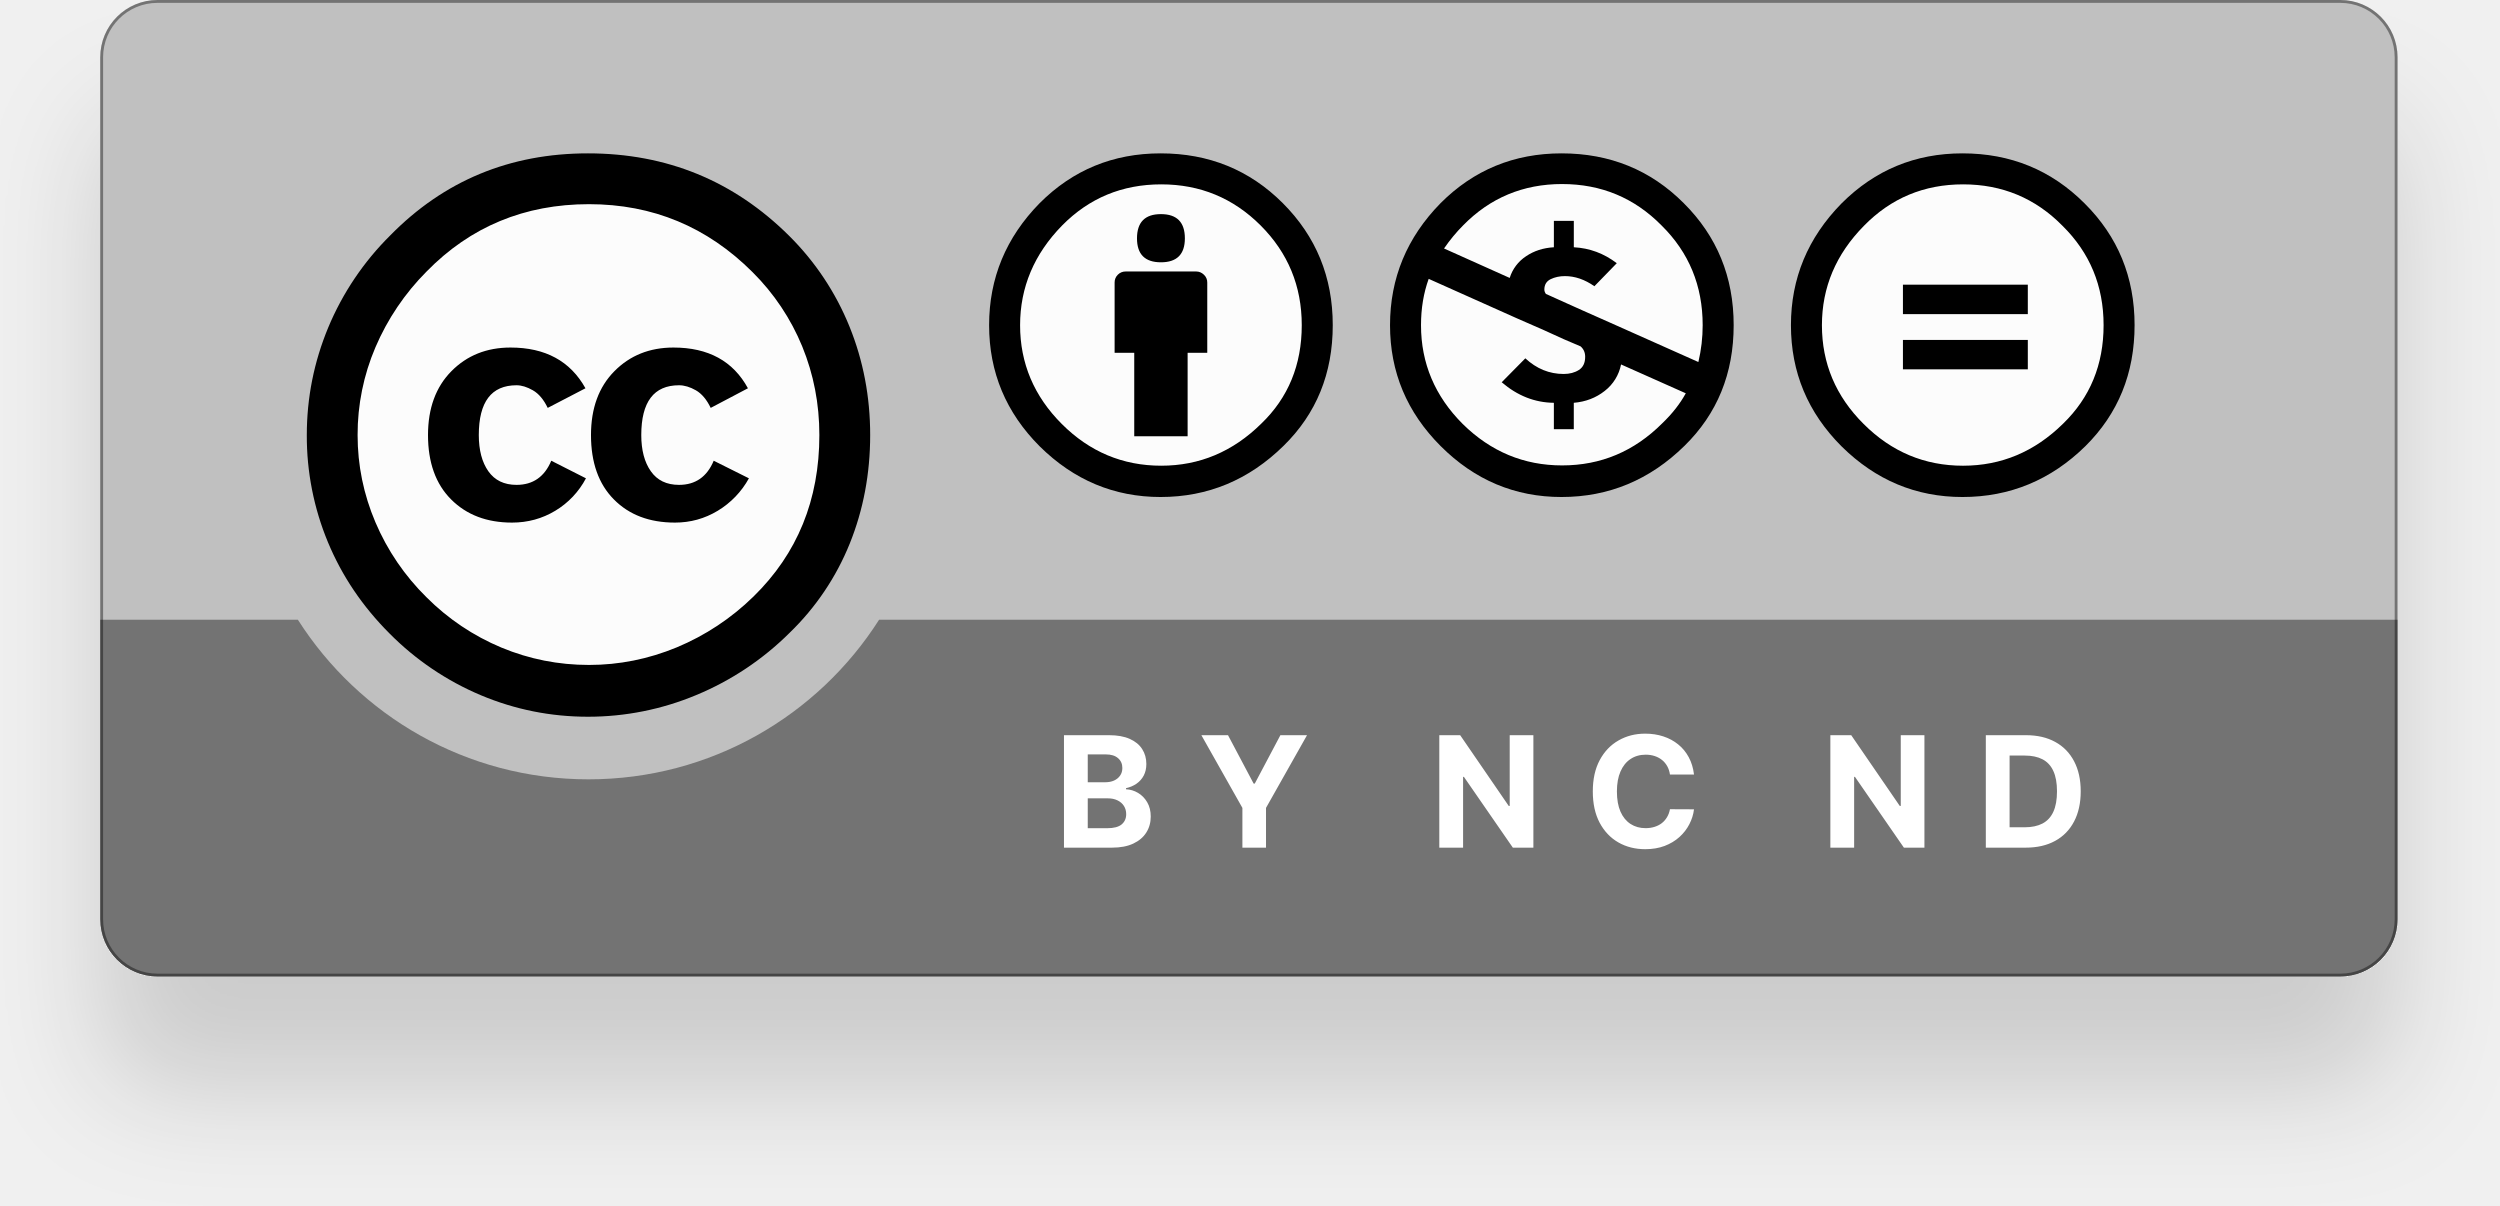
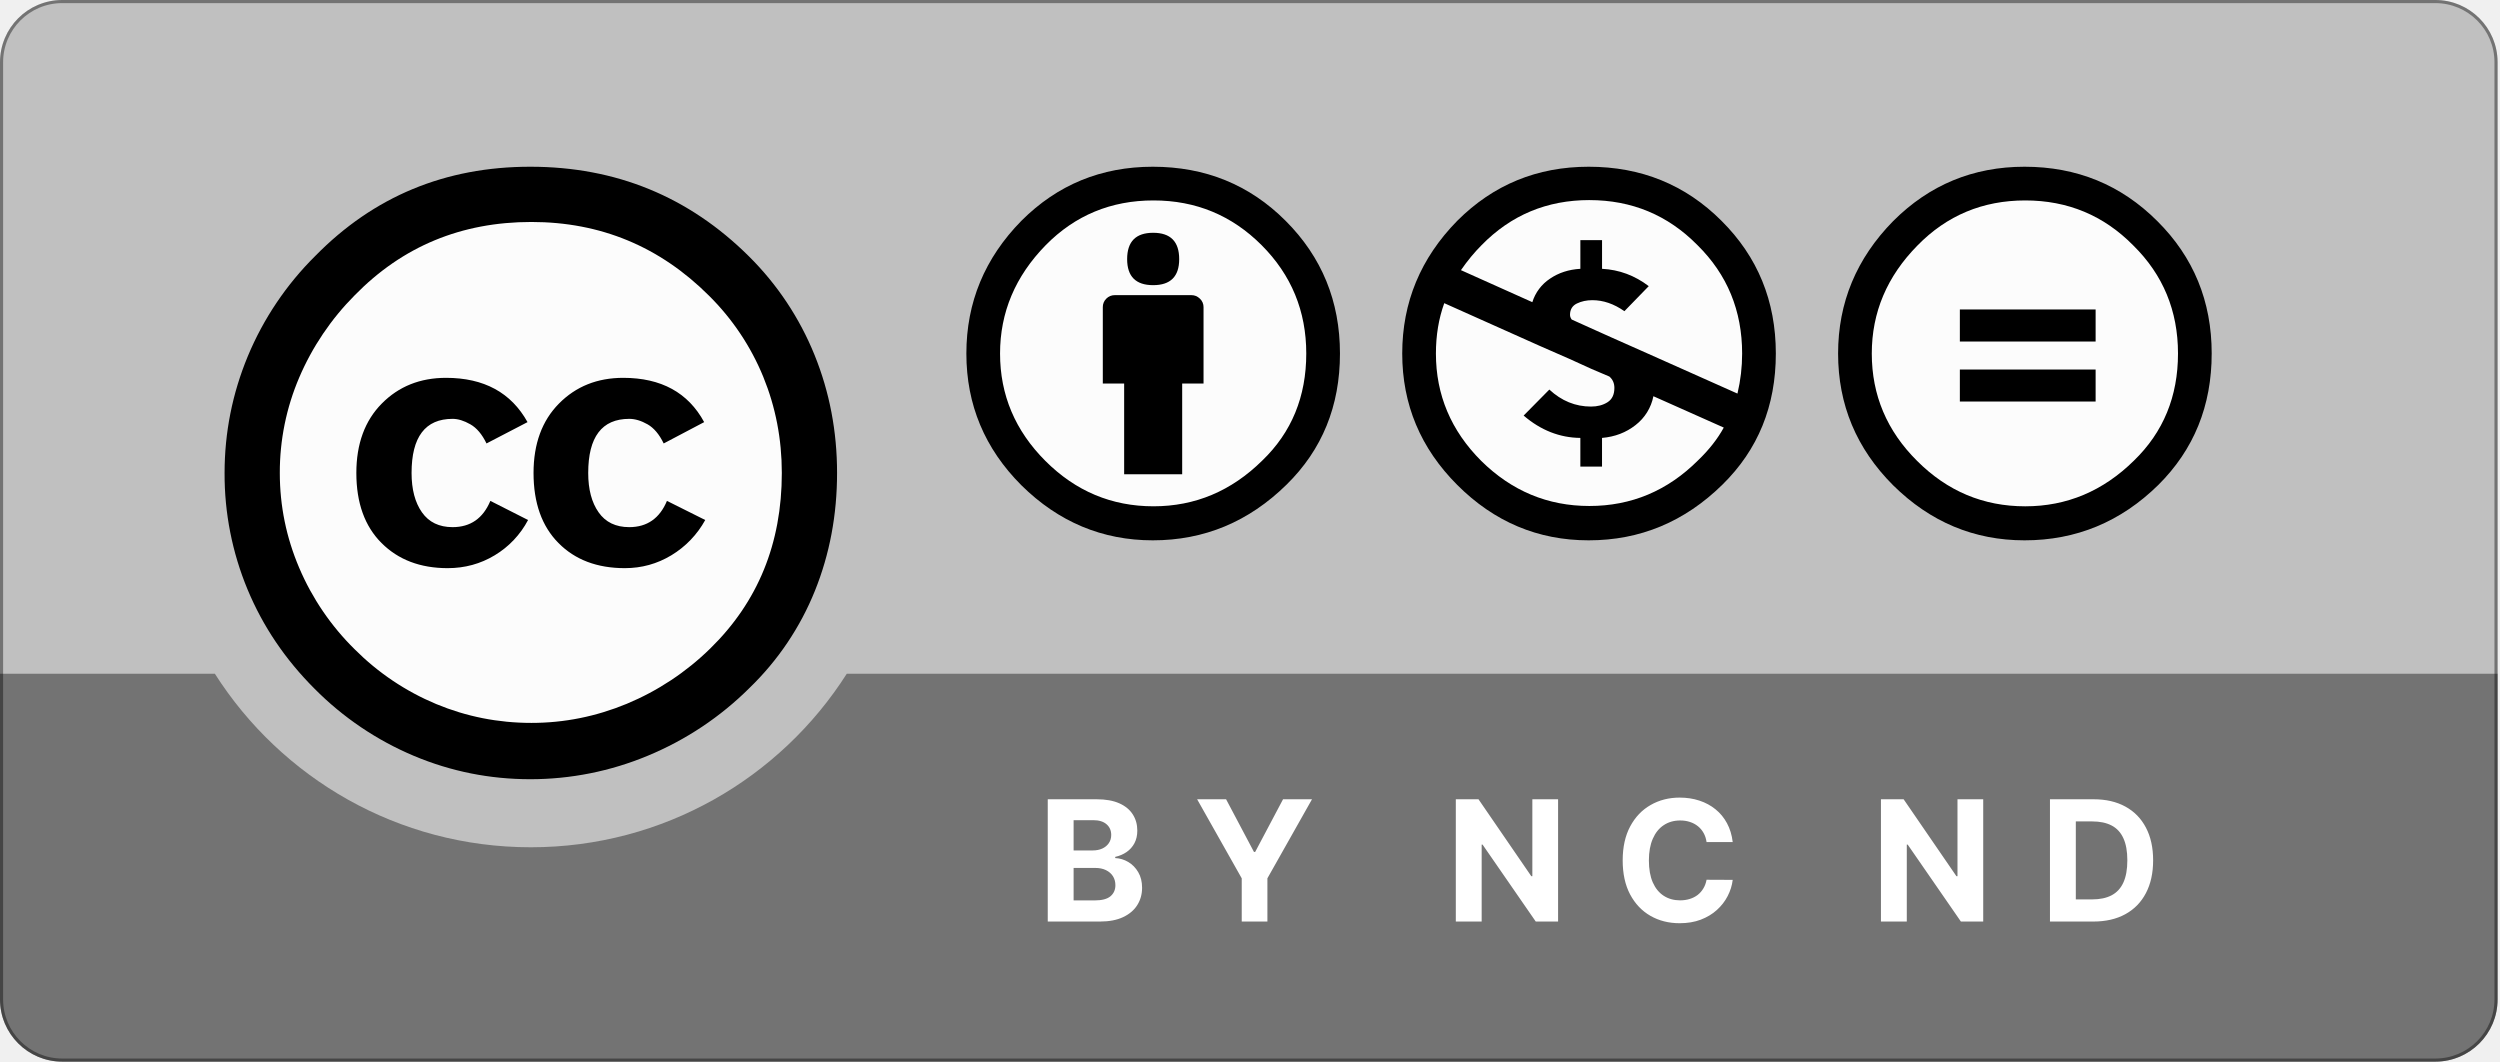
- <svg xmlns="http://www.w3.org/2000/svg" width="873" height="421" viewBox="0 0 873 421" fill="none">
-   <g filter="url(#filter0_d_28_115)">
-     <rect x="35" width="802.224" height="341" rx="20" fill="black" fill-opacity="0.2" />
-     <rect x="35.5" y="0.5" width="801.224" height="340" rx="19.5" stroke="black" stroke-opacity="0.4" />
-     <circle cx="205.5" cy="153.013" r="95.087" fill="white" fill-opacity="0.95" />
-     <ellipse cx="54" cy="51" rx="54" ry="51" transform="matrix(-1 0 0 1 460.224 63)" fill="white" fill-opacity="0.95" />
-     <ellipse cx="54.5" cy="56.5" rx="54.5" ry="56.5" transform="matrix(-1 0 0 1 600.224 58)" fill="white" fill-opacity="0.95" />
-     <path d="M630.224 114.5C630.224 145.704 655.968 171 687.724 171C719.481 171 745.224 145.704 745.224 114.5C745.224 83.296 719.481 58 687.724 58C655.968 58 630.224 83.296 630.224 114.5Z" fill="white" fill-opacity="0.95" />
-     <path d="M205.317 53.554C232.833 53.554 256.263 63.161 275.582 82.362C284.681 91.394 291.85 102.181 296.652 114.069C301.459 125.951 303.865 138.568 303.865 151.919C303.865 165.389 301.485 178.006 296.75 189.77C292.019 201.519 284.869 212.14 275.766 220.945C266.402 230.273 255.3 237.674 243.089 242.73C231.125 247.723 218.288 250.291 205.323 250.284C192.326 250.284 179.88 247.792 167.997 242.809C156.027 237.778 145.164 230.44 136.028 221.214C126.605 211.791 119.431 201.161 114.513 189.331C109.589 177.476 107.081 164.757 107.135 151.919C107.135 138.922 109.627 126.423 114.598 114.416C119.624 102.342 126.997 91.387 136.291 82.185C155.026 63.102 178.037 53.554 205.317 53.554ZM205.677 71.299C183.191 71.299 164.279 79.142 148.941 94.835C141.372 102.435 135.319 111.406 131.104 121.269C126.964 130.958 124.844 141.39 124.874 151.926C124.874 162.464 126.946 172.622 131.104 182.393C135.28 192.202 141.34 201.096 148.941 208.571C156.429 216.082 165.319 222.051 175.106 226.139C184.831 230.179 195.021 232.198 205.677 232.198C216.216 232.198 226.426 230.152 236.334 226.054C246.309 221.898 255.398 215.878 263.116 208.315C278.454 193.325 286.12 174.53 286.12 151.919C286.12 141.034 284.127 130.732 280.153 121.013C276.157 111.27 270.245 102.428 262.768 95.012C246.951 79.208 227.921 71.299 205.677 71.299ZM204.445 135.584L191.264 142.437C189.854 139.519 188.136 137.466 186.083 136.293C184.037 135.125 182.135 134.535 180.378 134.535C171.591 134.535 167.197 140.332 167.197 151.926C167.197 157.192 168.312 161.408 170.535 164.569C172.764 167.73 176.043 169.317 180.371 169.317C186.116 169.317 190.155 166.497 192.503 160.884L204.615 167.028C202.149 171.716 198.443 175.636 193.9 178.36C189.336 181.114 184.299 182.491 178.798 182.491C170.01 182.491 162.928 179.803 157.538 174.406C152.154 169.028 149.459 161.526 149.459 151.926C149.459 142.562 152.187 135.125 157.629 129.623C163.072 124.115 169.951 121.361 178.266 121.361C190.451 121.361 199.172 126.102 204.445 135.591V135.584ZM261.181 135.584L248.178 142.437C246.774 139.519 245.043 137.466 242.997 136.293C240.945 135.125 238.977 134.535 237.115 134.535C228.328 134.535 223.934 140.332 223.934 151.926C223.934 157.192 225.049 161.408 227.278 164.569C229.495 167.73 232.774 169.317 237.115 169.317C242.846 169.317 246.886 166.497 249.227 160.884L261.522 167.028C258.957 171.7 255.201 175.609 250.637 178.36C246.073 181.114 241.095 182.491 235.705 182.491C226.806 182.491 219.698 179.803 214.373 174.406C209.035 169.028 206.373 161.526 206.373 151.926C206.373 142.562 209.094 135.125 214.543 129.623C219.986 124.115 226.865 121.361 235.18 121.361C247.358 121.361 256.034 126.102 261.181 135.591V135.584Z" fill="black" />
-     <path d="M405.289 53.554C422.141 53.554 436.361 59.339 447.929 70.915C459.573 82.555 465.397 96.766 465.397 113.555C465.397 130.415 459.677 144.447 448.249 155.659C436.109 167.594 421.789 173.555 405.289 173.555C389.073 173.555 375.005 167.659 363.077 155.875C351.293 144.087 345.397 129.983 345.397 113.555C345.397 97.126 351.293 82.915 363.077 70.915C374.649 59.339 388.717 53.554 405.289 53.554ZM405.505 64.379C391.865 64.379 380.325 69.162 370.897 78.734C361.109 88.734 356.217 100.343 356.217 113.559C356.217 126.843 361.073 138.343 370.785 148.055C380.501 157.771 392.073 162.623 405.501 162.623C418.857 162.623 430.501 157.735 440.429 147.943C449.861 138.875 454.573 127.41 454.573 113.551C454.573 99.91 449.785 88.306 440.217 78.731C430.649 69.162 419.077 64.379 405.505 64.379ZM421.577 98.659V123.195H414.717V152.339H396.077V123.195H389.221V98.659C389.212 98.151 389.306 97.647 389.499 97.177C389.691 96.707 389.978 96.281 390.341 95.927C390.697 95.563 391.123 95.275 391.593 95.082C392.064 94.889 392.569 94.793 393.077 94.802H417.721C418.721 94.802 419.617 95.174 420.401 95.922C420.779 96.27 421.079 96.694 421.281 97.165C421.484 97.636 421.585 98.145 421.577 98.659ZM397.037 83.234C397.037 77.594 399.821 74.77 405.397 74.77C410.973 74.77 413.757 77.591 413.757 83.234C413.757 88.806 410.969 91.594 405.397 91.594C399.825 91.594 397.037 88.806 397.037 83.234Z" fill="black" />
-     <path d="M545.289 53.554C562.145 53.554 576.361 59.339 587.929 70.91C599.573 82.483 605.397 96.698 605.397 113.555C605.397 130.415 599.681 144.447 588.249 155.663C576.109 167.595 561.785 173.555 545.289 173.555C529.001 173.555 514.929 167.627 503.077 155.771C491.293 143.983 485.397 129.915 485.397 113.555C485.397 97.126 491.293 82.915 503.077 70.915C514.649 59.339 528.717 53.554 545.289 53.554ZM498.897 97.379C497.113 102.307 496.217 107.699 496.217 113.559C496.217 126.843 501.073 138.343 510.785 148.055C520.573 157.703 532.145 162.523 545.501 162.523C559.001 162.523 570.641 157.631 580.433 147.843C583.933 144.487 586.677 140.987 588.677 137.339L566.073 127.267C565.351 130.949 563.313 134.243 560.341 136.535C557.301 138.927 553.713 140.307 549.569 140.659V149.875H542.609V140.659C535.965 140.59 529.889 138.199 524.393 133.483L532.645 125.127C536.569 128.767 541.037 130.591 546.037 130.591C548.105 130.591 549.877 130.127 551.341 129.195C552.805 128.271 553.541 126.735 553.541 124.591C553.541 123.087 553.001 121.871 551.933 120.947L546.145 118.479L539.077 115.263L529.541 111.087L498.897 97.379ZM545.505 64.266C531.865 64.266 520.325 69.091 510.897 78.731C508.537 81.091 506.325 83.77 504.257 86.77L527.185 97.055C528.15 93.957 530.157 91.289 532.865 89.502C535.645 87.611 538.897 86.555 542.613 86.343V77.126H549.577V86.343C555.081 86.626 560.077 88.483 564.577 91.91L556.757 99.954C553.397 97.594 549.969 96.418 546.469 96.418C544.613 96.418 542.949 96.778 541.489 97.487C540.025 98.203 539.289 99.418 539.289 101.131C539.289 101.631 539.469 102.131 539.825 102.631L547.433 106.063L552.685 108.423L562.325 112.703L593.073 126.419C594.073 122.202 594.573 117.919 594.573 113.563C594.573 99.775 589.789 88.166 580.221 78.734C570.721 69.094 559.141 64.27 545.501 64.27L545.505 64.266Z" fill="black" />
-     <path d="M685.289 53.554C702.073 53.554 716.289 59.374 727.929 71.019C739.573 82.594 745.397 96.77 745.397 113.555C745.397 130.343 739.677 144.41 728.249 155.767C716.181 167.627 701.857 173.555 685.289 173.555C669.073 173.555 655.005 167.663 643.077 155.875C631.293 144.09 625.397 129.987 625.397 113.555C625.397 97.203 631.293 83.022 643.077 71.022C654.717 59.374 668.789 53.554 685.289 53.554ZM685.505 64.379C671.865 64.379 660.325 69.198 650.897 78.843C641.109 88.775 636.217 100.343 636.217 113.555C636.217 126.915 641.073 138.411 650.785 148.055C660.501 157.775 672.073 162.627 685.501 162.627C698.857 162.627 710.501 157.735 720.429 147.947C729.861 138.807 734.573 127.347 734.573 113.555C734.573 99.843 729.785 88.27 720.217 78.843C710.717 69.195 699.145 64.379 685.505 64.379ZM708.113 99.41V109.695H664.505V99.41H708.113ZM708.113 118.699V128.979H664.505V118.699H708.113Z" fill="black" />
-     <path fill-rule="evenodd" clip-rule="evenodd" d="M104.014 216.404H35V321C35 332.033 43.933 340.979 54.961 341H817.264C828.291 340.979 837.224 332.033 837.224 321V216.404H306.986C285.649 249.914 248.17 272.144 205.5 272.144C162.83 272.144 125.351 249.914 104.014 216.404Z" fill="black" fill-opacity="0.4" />
-     <path d="M371.539 296V256.727H387.264C390.153 256.727 392.563 257.156 394.493 258.012C396.424 258.869 397.875 260.058 398.846 261.579C399.818 263.087 400.304 264.826 400.304 266.795C400.304 268.329 399.997 269.678 399.383 270.841C398.769 271.991 397.926 272.937 396.852 273.679C395.791 274.408 394.576 274.925 393.208 275.232V275.616C394.704 275.68 396.104 276.102 397.408 276.881C398.725 277.661 399.792 278.754 400.61 280.161C401.429 281.554 401.838 283.216 401.838 285.146C401.838 287.23 401.32 289.09 400.284 290.727C399.262 292.35 397.747 293.635 395.74 294.581C393.733 295.527 391.259 296 388.318 296H371.539ZM379.843 289.212H386.612C388.926 289.212 390.613 288.771 391.674 287.888C392.735 286.994 393.266 285.805 393.266 284.322C393.266 283.235 393.004 282.276 392.48 281.445C391.956 280.614 391.208 279.962 390.236 279.489C389.277 279.016 388.133 278.78 386.804 278.78H379.843V289.212ZM379.843 273.161H385.998C387.136 273.161 388.146 272.963 389.028 272.567C389.923 272.158 390.626 271.582 391.137 270.841C391.662 270.099 391.924 269.211 391.924 268.175C391.924 266.756 391.419 265.612 390.409 264.743C389.412 263.874 387.992 263.439 386.152 263.439H379.843V273.161ZM419.519 256.727H428.82L437.775 273.641H438.159L447.114 256.727H456.414L442.09 282.116V296H433.844V282.116L419.519 256.727ZM535.456 256.727V296H528.284L511.198 271.282H510.911V296H502.607V256.727H509.894L526.846 281.426H527.191V256.727H535.456ZM591.548 270.477H583.149C582.995 269.39 582.682 268.425 582.209 267.581C581.736 266.724 581.129 265.996 580.387 265.395C579.646 264.794 578.789 264.334 577.818 264.014C576.859 263.695 575.817 263.535 574.692 263.535C572.659 263.535 570.889 264.04 569.38 265.05C567.872 266.047 566.702 267.504 565.871 269.422C565.04 271.327 564.624 273.641 564.624 276.364C564.624 279.163 565.04 281.516 565.871 283.42C566.715 285.325 567.891 286.763 569.399 287.735C570.908 288.707 572.653 289.192 574.634 289.192C575.747 289.192 576.776 289.045 577.722 288.751C578.681 288.457 579.531 288.029 580.272 287.467C581.014 286.891 581.627 286.195 582.113 285.376C582.612 284.558 582.957 283.625 583.149 282.577L591.548 282.615C591.33 284.418 590.787 286.156 589.918 287.831C589.061 289.493 587.904 290.982 586.447 292.299C585.002 293.603 583.276 294.638 581.269 295.406C579.275 296.16 577.019 296.537 574.5 296.537C570.997 296.537 567.865 295.744 565.104 294.159C562.355 292.574 560.182 290.279 558.584 287.275C556.999 284.271 556.206 280.634 556.206 276.364C556.206 272.081 557.012 268.438 558.622 265.433C560.233 262.429 562.419 260.141 565.181 258.568C567.942 256.983 571.048 256.19 574.5 256.19C576.776 256.19 578.885 256.51 580.828 257.149C582.784 257.788 584.517 258.722 586.025 259.949C587.534 261.163 588.761 262.653 589.707 264.417C590.666 266.181 591.279 268.201 591.548 270.477ZM672.009 256.727V296H664.837L647.751 271.282H647.463V296H639.16V256.727H646.447L663.399 281.426H663.744V256.727H672.009ZM707.371 296H693.449V256.727H707.486C711.436 256.727 714.837 257.513 717.688 259.086C720.538 260.646 722.731 262.889 724.265 265.817C725.812 268.744 726.585 272.247 726.585 276.325C726.585 280.416 725.812 283.932 724.265 286.872C722.731 289.812 720.526 292.069 717.649 293.641C714.786 295.214 711.359 296 707.371 296ZM701.752 288.886H707.026C709.48 288.886 711.545 288.451 713.22 287.582C714.907 286.7 716.173 285.338 717.016 283.497C717.873 281.643 718.301 279.253 718.301 276.325C718.301 273.423 717.873 271.052 717.016 269.211C716.173 267.37 714.913 266.015 713.239 265.146C711.564 264.276 709.499 263.842 707.045 263.842H701.752V288.886Z" fill="white" />
-   </g>
-   <defs>
-     <filter id="filter0_d_28_115" x="-5" y="0" width="882.224" height="421" filterUnits="userSpaceOnUse" color-interpolation-filters="sRGB">
-       <feFlood flood-opacity="0" result="BackgroundImageFix" />
-       <feColorMatrix in="SourceAlpha" type="matrix" values="0 0 0 0 0 0 0 0 0 0 0 0 0 0 0 0 0 0 127 0" result="hardAlpha" />
-       <feOffset dy="40" />
-       <feGaussianBlur stdDeviation="20" />
-       <feComposite in2="hardAlpha" operator="out" />
-       <feColorMatrix type="matrix" values="0 0 0 0 0 0 0 0 0 0 0 0 0 0 0 0 0 0 0.15 0" />
-       <feBlend mode="normal" in2="BackgroundImageFix" result="effect1_dropShadow_28_115" />
-       <feBlend mode="normal" in="SourceGraphic" in2="effect1_dropShadow_28_115" result="shape" />
-     </filter>
-   </defs>
+ <svg xmlns="http://www.w3.org/2000/svg" width="803" height="341" viewBox="0 0 803 341" fill="none">
+   <rect width="802.224" height="341" rx="20" fill="black" fill-opacity="0.2" />
+   <rect x="0.5" y="0.5" width="801.224" height="340" rx="19.5" stroke="black" stroke-opacity="0.4" />
+   <circle cx="170.5" cy="153.013" r="95.087" fill="white" fill-opacity="0.95" />
+   <ellipse cx="54" cy="51" rx="54" ry="51" transform="matrix(-1 0 0 1 425.224 63)" fill="white" fill-opacity="0.95" />
+   <ellipse cx="54.5" cy="56.5" rx="54.5" ry="56.5" transform="matrix(-1 0 0 1 565.224 58)" fill="white" fill-opacity="0.95" />
+   <path d="M595.224 114.5C595.224 145.704 620.968 171 652.724 171C684.481 171 710.224 145.704 710.224 114.5C710.224 83.296 684.481 58 652.724 58C620.968 58 595.224 83.296 595.224 114.5Z" fill="white" fill-opacity="0.95" />
+   <path d="M170.317 53.554C197.833 53.554 221.263 63.161 240.582 82.362C249.681 91.394 256.85 102.181 261.652 114.069C266.459 125.951 268.865 138.568 268.865 151.919C268.865 165.389 266.485 178.006 261.75 189.77C257.019 201.519 249.869 212.14 240.766 220.945C231.402 230.273 220.3 237.674 208.089 242.73C196.125 247.723 183.288 250.291 170.323 250.284C157.326 250.284 144.88 247.792 132.997 242.809C121.027 237.778 110.164 230.44 101.028 221.214C91.605 211.791 84.431 201.161 79.513 189.331C74.589 177.476 72.081 164.757 72.135 151.919C72.135 138.922 74.627 126.423 79.598 114.416C84.624 102.342 91.997 91.387 101.291 82.185C120.026 63.102 143.037 53.554 170.317 53.554ZM170.677 71.299C148.191 71.299 129.279 79.142 113.941 94.835C106.372 102.435 100.319 111.406 96.104 121.269C91.964 130.958 89.844 141.39 89.874 151.926C89.874 162.464 91.946 172.622 96.104 182.393C100.28 192.202 106.34 201.096 113.941 208.571C121.429 216.082 130.319 222.051 140.106 226.139C149.831 230.179 160.021 232.198 170.677 232.198C181.216 232.198 191.426 230.152 201.334 226.054C211.309 221.898 220.398 215.878 228.116 208.315C243.454 193.325 251.12 174.53 251.12 151.919C251.12 141.034 249.127 130.732 245.153 121.013C241.157 111.27 235.245 102.428 227.768 95.012C211.951 79.208 192.921 71.299 170.677 71.299ZM169.445 135.584L156.264 142.437C154.854 139.519 153.136 137.466 151.083 136.293C149.037 135.125 147.135 134.535 145.378 134.535C136.591 134.535 132.197 140.332 132.197 151.926C132.197 157.192 133.312 161.408 135.535 164.569C137.764 167.73 141.043 169.317 145.371 169.317C151.116 169.317 155.155 166.497 157.503 160.884L169.615 167.028C167.149 171.716 163.443 175.636 158.9 178.36C154.336 181.114 149.299 182.491 143.798 182.491C135.01 182.491 127.928 179.803 122.538 174.406C117.154 169.028 114.459 161.526 114.459 151.926C114.459 142.562 117.187 135.125 122.629 129.623C128.072 124.115 134.951 121.361 143.266 121.361C155.451 121.361 164.172 126.102 169.445 135.591V135.584ZM226.181 135.584L213.178 142.437C211.774 139.519 210.043 137.466 207.997 136.293C205.945 135.125 203.977 134.535 202.115 134.535C193.328 134.535 188.934 140.332 188.934 151.926C188.934 157.192 190.049 161.408 192.278 164.569C194.495 167.73 197.774 169.317 202.115 169.317C207.846 169.317 211.886 166.497 214.227 160.884L226.522 167.028C223.957 171.7 220.201 175.609 215.637 178.36C211.073 181.114 206.095 182.491 200.705 182.491C191.806 182.491 184.698 179.803 179.373 174.406C174.035 169.028 171.373 161.526 171.373 151.926C171.373 142.562 174.094 135.125 179.543 129.623C184.986 124.115 191.865 121.361 200.18 121.361C212.358 121.361 221.034 126.102 226.181 135.591V135.584Z" fill="black" />
+   <path d="M370.289 53.554C387.141 53.554 401.361 59.339 412.929 70.915C424.573 82.555 430.397 96.766 430.397 113.555C430.397 130.415 424.677 144.447 413.249 155.659C401.109 167.594 386.789 173.555 370.289 173.555C354.073 173.555 340.005 167.659 328.077 155.875C316.293 144.087 310.397 129.983 310.397 113.555C310.397 97.126 316.293 82.915 328.077 70.915C339.649 59.339 353.717 53.554 370.289 53.554ZM370.505 64.379C356.865 64.379 345.325 69.162 335.897 78.734C326.109 88.734 321.217 100.343 321.217 113.559C321.217 126.843 326.073 138.343 335.785 148.055C345.501 157.771 357.073 162.623 370.501 162.623C383.857 162.623 395.501 157.735 405.429 147.943C414.861 138.875 419.573 127.41 419.573 113.551C419.573 99.91 414.785 88.306 405.217 78.731C395.649 69.162 384.077 64.379 370.505 64.379ZM386.577 98.659V123.195H379.717V152.339H361.077V123.195H354.221V98.659C354.212 98.151 354.306 97.647 354.499 97.177C354.691 96.707 354.978 96.281 355.341 95.927C355.697 95.563 356.123 95.275 356.593 95.082C357.064 94.889 357.569 94.793 358.077 94.802H382.721C383.721 94.802 384.617 95.174 385.401 95.922C385.779 96.27 386.079 96.694 386.281 97.165C386.484 97.636 386.585 98.145 386.577 98.659ZM362.037 83.234C362.037 77.594 364.821 74.77 370.397 74.77C375.973 74.77 378.757 77.591 378.757 83.234C378.757 88.806 375.969 91.594 370.397 91.594C364.825 91.594 362.037 88.806 362.037 83.234Z" fill="black" />
+   <path d="M510.289 53.554C527.145 53.554 541.361 59.339 552.929 70.91C564.573 82.483 570.397 96.698 570.397 113.555C570.397 130.415 564.681 144.447 553.249 155.663C541.109 167.595 526.785 173.555 510.289 173.555C494.001 173.555 479.929 167.627 468.077 155.771C456.293 143.983 450.397 129.915 450.397 113.555C450.397 97.126 456.293 82.915 468.077 70.915C479.649 59.339 493.717 53.554 510.289 53.554ZM463.897 97.379C462.113 102.307 461.217 107.699 461.217 113.559C461.217 126.843 466.073 138.343 475.785 148.055C485.573 157.703 497.145 162.523 510.501 162.523C524.001 162.523 535.641 157.631 545.433 147.843C548.933 144.487 551.677 140.987 553.677 137.339L531.073 127.267C530.351 130.949 528.313 134.243 525.341 136.535C522.301 138.927 518.713 140.307 514.569 140.659V149.875H507.609V140.659C500.965 140.59 494.889 138.199 489.393 133.483L497.645 125.127C501.569 128.767 506.037 130.591 511.037 130.591C513.105 130.591 514.877 130.127 516.341 129.195C517.805 128.271 518.541 126.735 518.541 124.591C518.541 123.087 518.001 121.871 516.933 120.947L511.145 118.479L504.077 115.263L494.541 111.087L463.897 97.379ZM510.505 64.266C496.865 64.266 485.325 69.091 475.897 78.731C473.537 81.091 471.325 83.77 469.257 86.77L492.185 97.055C493.15 93.957 495.157 91.289 497.865 89.502C500.645 87.611 503.897 86.555 507.613 86.343V77.126H514.577V86.343C520.081 86.626 525.077 88.483 529.577 91.91L521.757 99.954C518.397 97.594 514.969 96.418 511.469 96.418C509.613 96.418 507.949 96.778 506.489 97.487C505.025 98.203 504.289 99.418 504.289 101.131C504.289 101.631 504.469 102.131 504.825 102.631L512.433 106.063L517.685 108.423L527.325 112.703L558.073 126.419C559.073 122.202 559.573 117.919 559.573 113.563C559.573 99.775 554.789 88.166 545.221 78.734C535.721 69.094 524.141 64.27 510.501 64.27L510.505 64.266Z" fill="black" />
+   <path d="M650.289 53.554C667.073 53.554 681.289 59.374 692.929 71.019C704.573 82.594 710.397 96.77 710.397 113.555C710.397 130.343 704.677 144.41 693.249 155.767C681.181 167.627 666.857 173.555 650.289 173.555C634.073 173.555 620.005 167.663 608.077 155.875C596.293 144.09 590.397 129.987 590.397 113.555C590.397 97.203 596.293 83.022 608.077 71.022C619.717 59.374 633.789 53.554 650.289 53.554ZM650.505 64.379C636.865 64.379 625.325 69.198 615.897 78.843C606.109 88.775 601.217 100.343 601.217 113.555C601.217 126.915 606.073 138.411 615.785 148.055C625.501 157.775 637.073 162.627 650.501 162.627C663.857 162.627 675.501 157.735 685.429 147.947C694.861 138.807 699.573 127.347 699.573 113.555C699.573 99.843 694.785 88.27 685.217 78.843C675.717 69.195 664.145 64.379 650.505 64.379ZM673.113 99.41V109.695H629.505V99.41H673.113ZM673.113 118.699V128.979H629.505V118.699H673.113Z" fill="black" />
+   <path fill-rule="evenodd" clip-rule="evenodd" d="M69.014 216.404H0V321C0 332.033 8.933 340.979 19.96 341H782.264C793.291 340.979 802.224 332.033 802.224 321V216.404H271.986C250.649 249.914 213.17 272.144 170.5 272.144C127.83 272.144 90.351 249.914 69.014 216.404Z" fill="black" fill-opacity="0.4" />
+   <path d="M336.539 296V256.727H352.264C355.153 256.727 357.563 257.156 359.493 258.012C361.424 258.869 362.875 260.058 363.846 261.579C364.818 263.087 365.304 264.826 365.304 266.795C365.304 268.329 364.997 269.678 364.383 270.841C363.769 271.991 362.926 272.937 361.852 273.679C360.791 274.408 359.576 274.925 358.208 275.232V275.616C359.704 275.68 361.104 276.102 362.408 276.881C363.725 277.661 364.792 278.754 365.61 280.161C366.429 281.554 366.838 283.216 366.838 285.146C366.838 287.23 366.32 289.09 365.284 290.727C364.262 292.35 362.747 293.635 360.74 294.581C358.733 295.527 356.259 296 353.318 296H336.539ZM344.843 289.212H351.612C353.926 289.212 355.613 288.771 356.674 287.888C357.735 286.994 358.266 285.805 358.266 284.322C358.266 283.235 358.004 282.276 357.48 281.445C356.956 280.614 356.208 279.962 355.236 279.489C354.277 279.016 353.133 278.78 351.804 278.78H344.843V289.212ZM344.843 273.161H350.998C352.136 273.161 353.146 272.963 354.028 272.567C354.923 272.158 355.626 271.582 356.137 270.841C356.662 270.099 356.924 269.211 356.924 268.175C356.924 266.756 356.419 265.612 355.409 264.743C354.412 263.874 352.992 263.439 351.152 263.439H344.843V273.161ZM384.519 256.727H393.82L402.775 273.641H403.159L412.114 256.727H421.414L407.09 282.116V296H398.844V282.116L384.519 256.727ZM500.456 256.727V296H493.284L476.198 271.282H475.911V296H467.607V256.727H474.894L491.846 281.426H492.191V256.727H500.456ZM556.548 270.477H548.149C547.995 269.39 547.682 268.425 547.209 267.581C546.736 266.724 546.129 265.996 545.387 265.395C544.646 264.794 543.789 264.334 542.818 264.014C541.859 263.695 540.817 263.535 539.692 263.535C537.659 263.535 535.889 264.04 534.38 265.05C532.872 266.047 531.702 267.504 530.871 269.422C530.04 271.327 529.624 273.641 529.624 276.364C529.624 279.163 530.04 281.516 530.871 283.42C531.715 285.325 532.891 286.763 534.399 287.735C535.908 288.707 537.653 289.192 539.634 289.192C540.747 289.192 541.776 289.045 542.722 288.751C543.681 288.457 544.531 288.029 545.272 287.467C546.014 286.891 546.627 286.195 547.113 285.376C547.612 284.558 547.957 283.625 548.149 282.577L556.548 282.615C556.33 284.418 555.787 286.156 554.918 287.831C554.061 289.493 552.904 290.982 551.447 292.299C550.002 293.603 548.276 294.638 546.269 295.406C544.275 296.16 542.019 296.537 539.5 296.537C535.997 296.537 532.865 295.744 530.104 294.159C527.355 292.574 525.182 290.279 523.584 287.275C521.999 284.271 521.206 280.634 521.206 276.364C521.206 272.081 522.012 268.438 523.622 265.433C525.233 262.429 527.419 260.141 530.181 258.568C532.942 256.983 536.048 256.19 539.5 256.19C541.776 256.19 543.885 256.51 545.828 257.149C547.784 257.788 549.517 258.722 551.025 259.949C552.534 261.163 553.761 262.653 554.707 264.417C555.666 266.181 556.279 268.201 556.548 270.477ZM637.009 256.727V296H629.837L612.751 271.282H612.463V296H604.16V256.727H611.447L628.399 281.426H628.744V256.727H637.009ZM672.371 296H658.449V256.727H672.486C676.436 256.727 679.837 257.513 682.688 259.086C685.538 260.646 687.731 262.889 689.265 265.817C690.812 268.744 691.585 272.247 691.585 276.325C691.585 280.416 690.812 283.932 689.265 286.872C687.731 289.812 685.526 292.069 682.649 293.641C679.786 295.214 676.359 296 672.371 296ZM666.752 288.886H672.026C674.48 288.886 676.545 288.451 678.22 287.582C679.907 286.7 681.173 285.338 682.016 283.497C682.873 281.643 683.301 279.253 683.301 276.325C683.301 273.423 682.873 271.052 682.016 269.211C681.173 267.37 679.913 266.015 678.239 265.146C676.564 264.276 674.499 263.842 672.045 263.842H666.752V288.886Z" fill="white" />
</svg>
